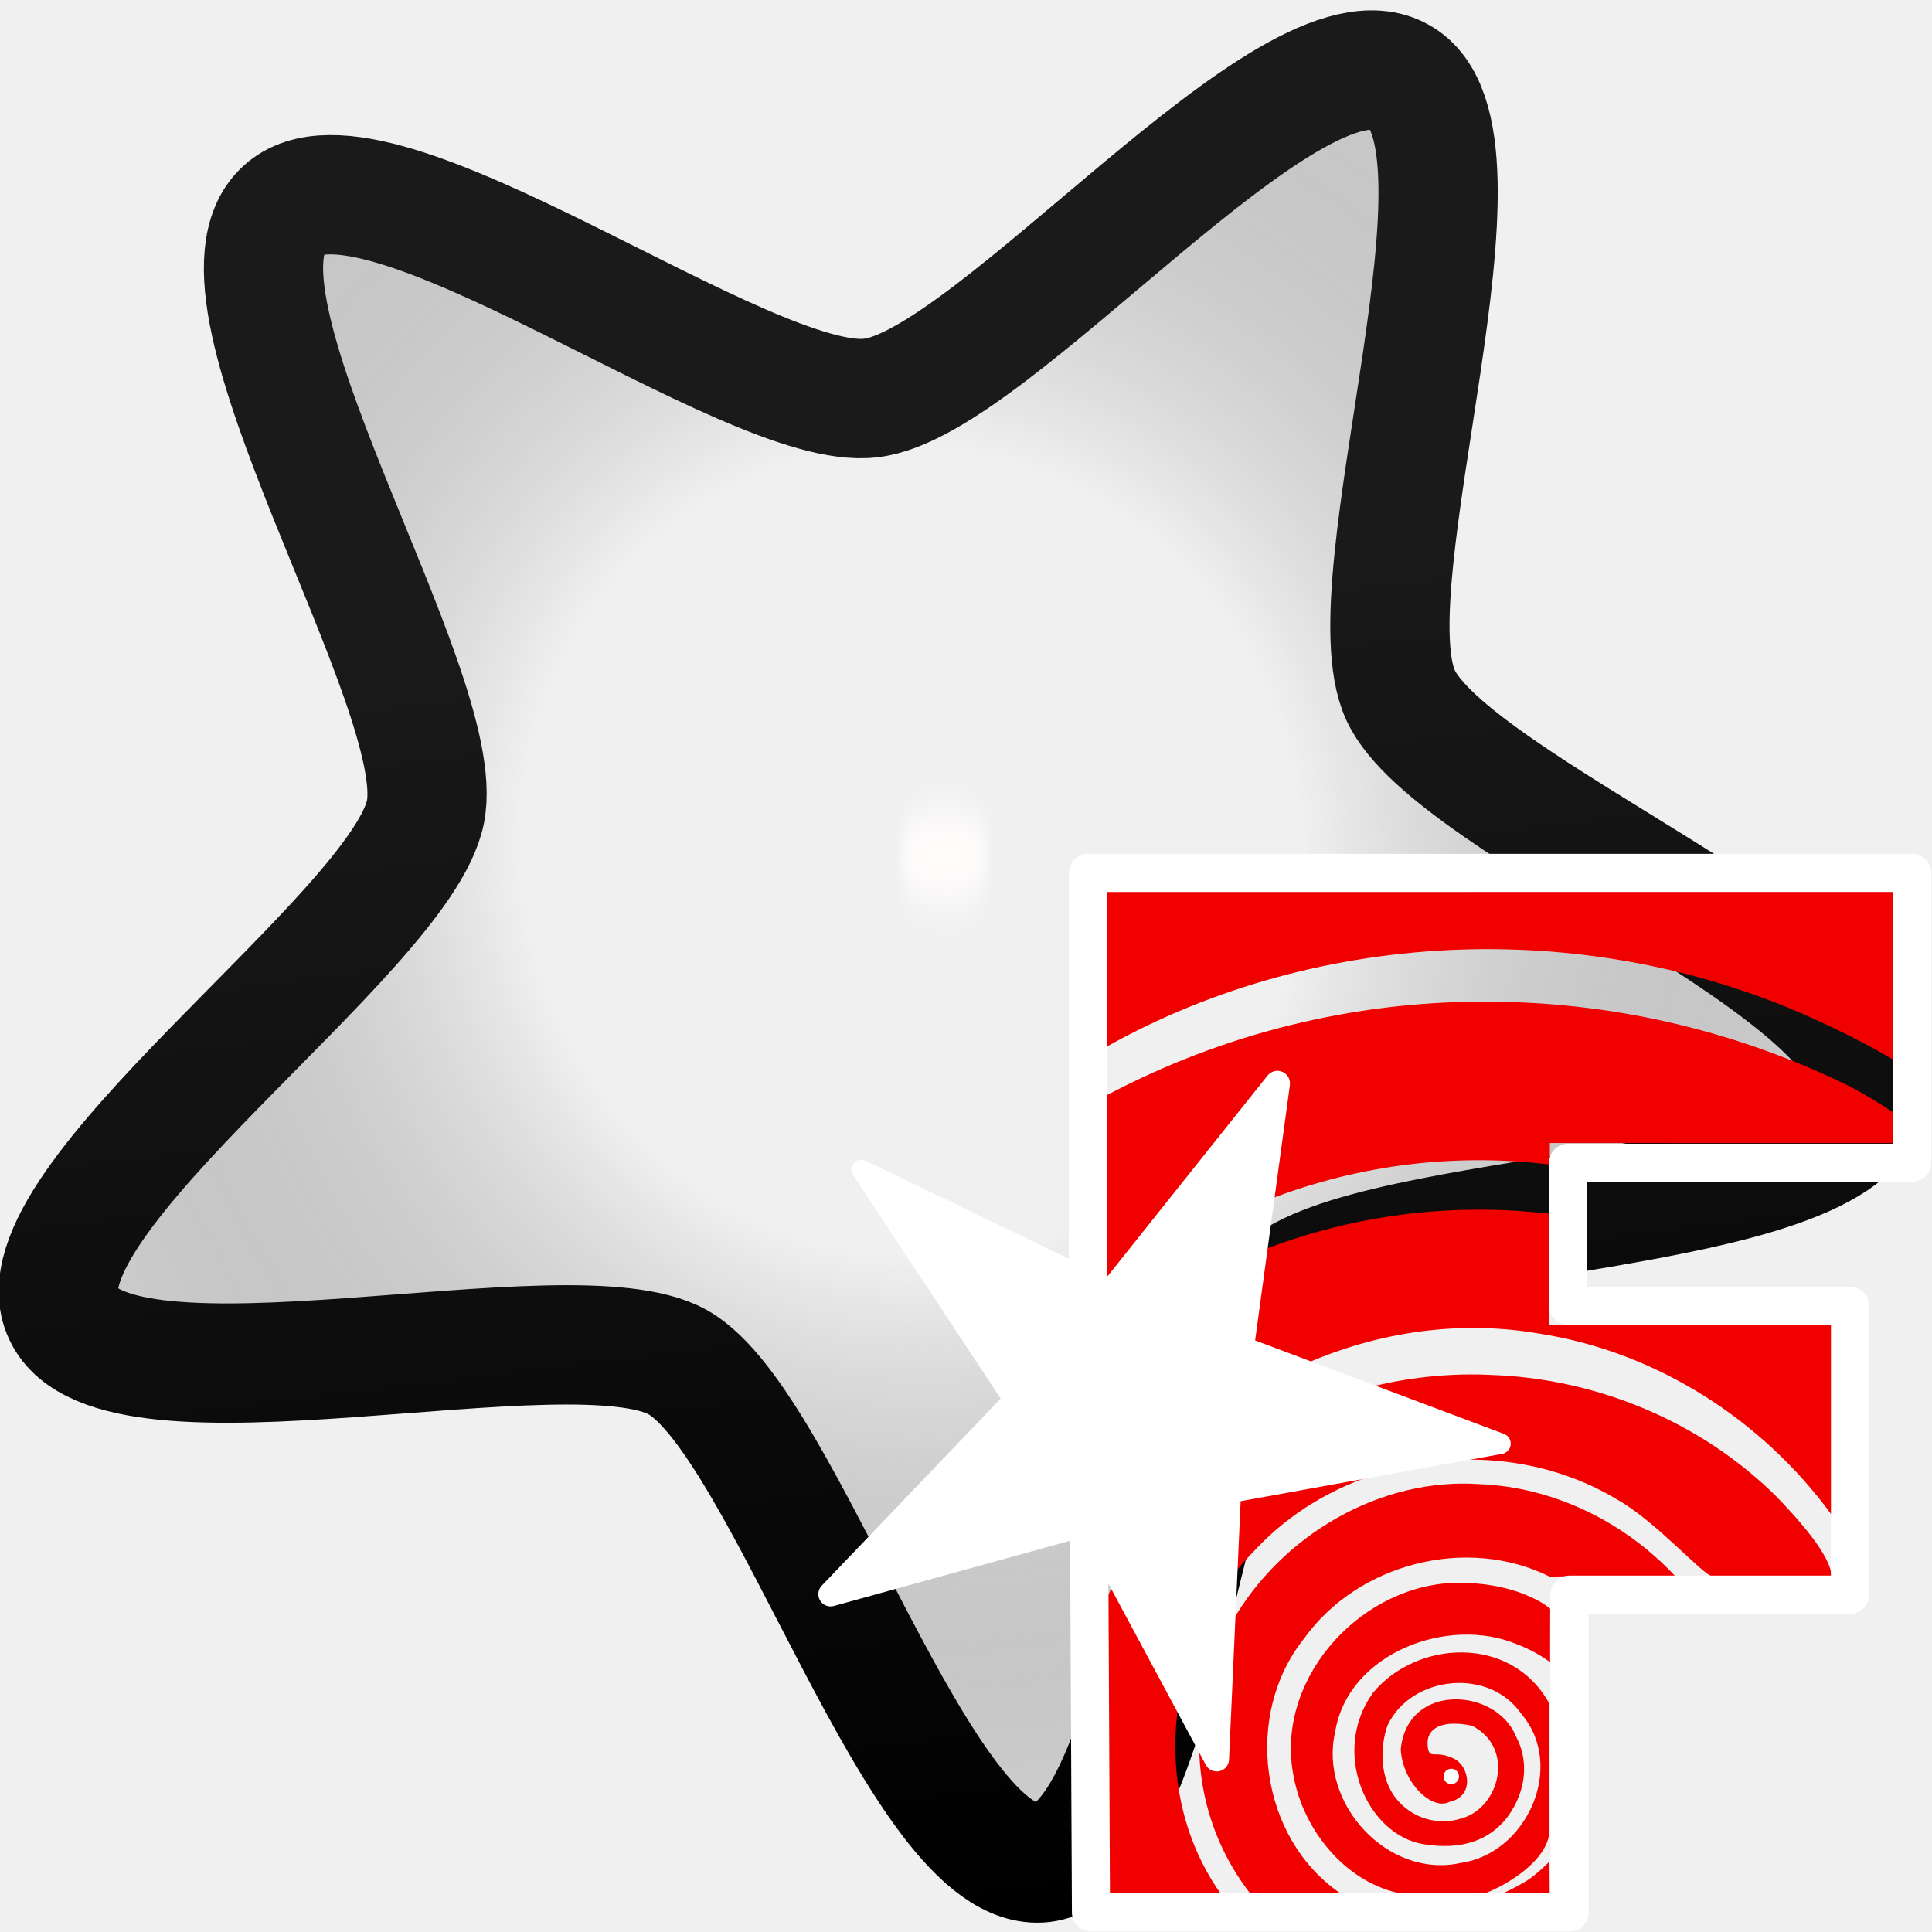
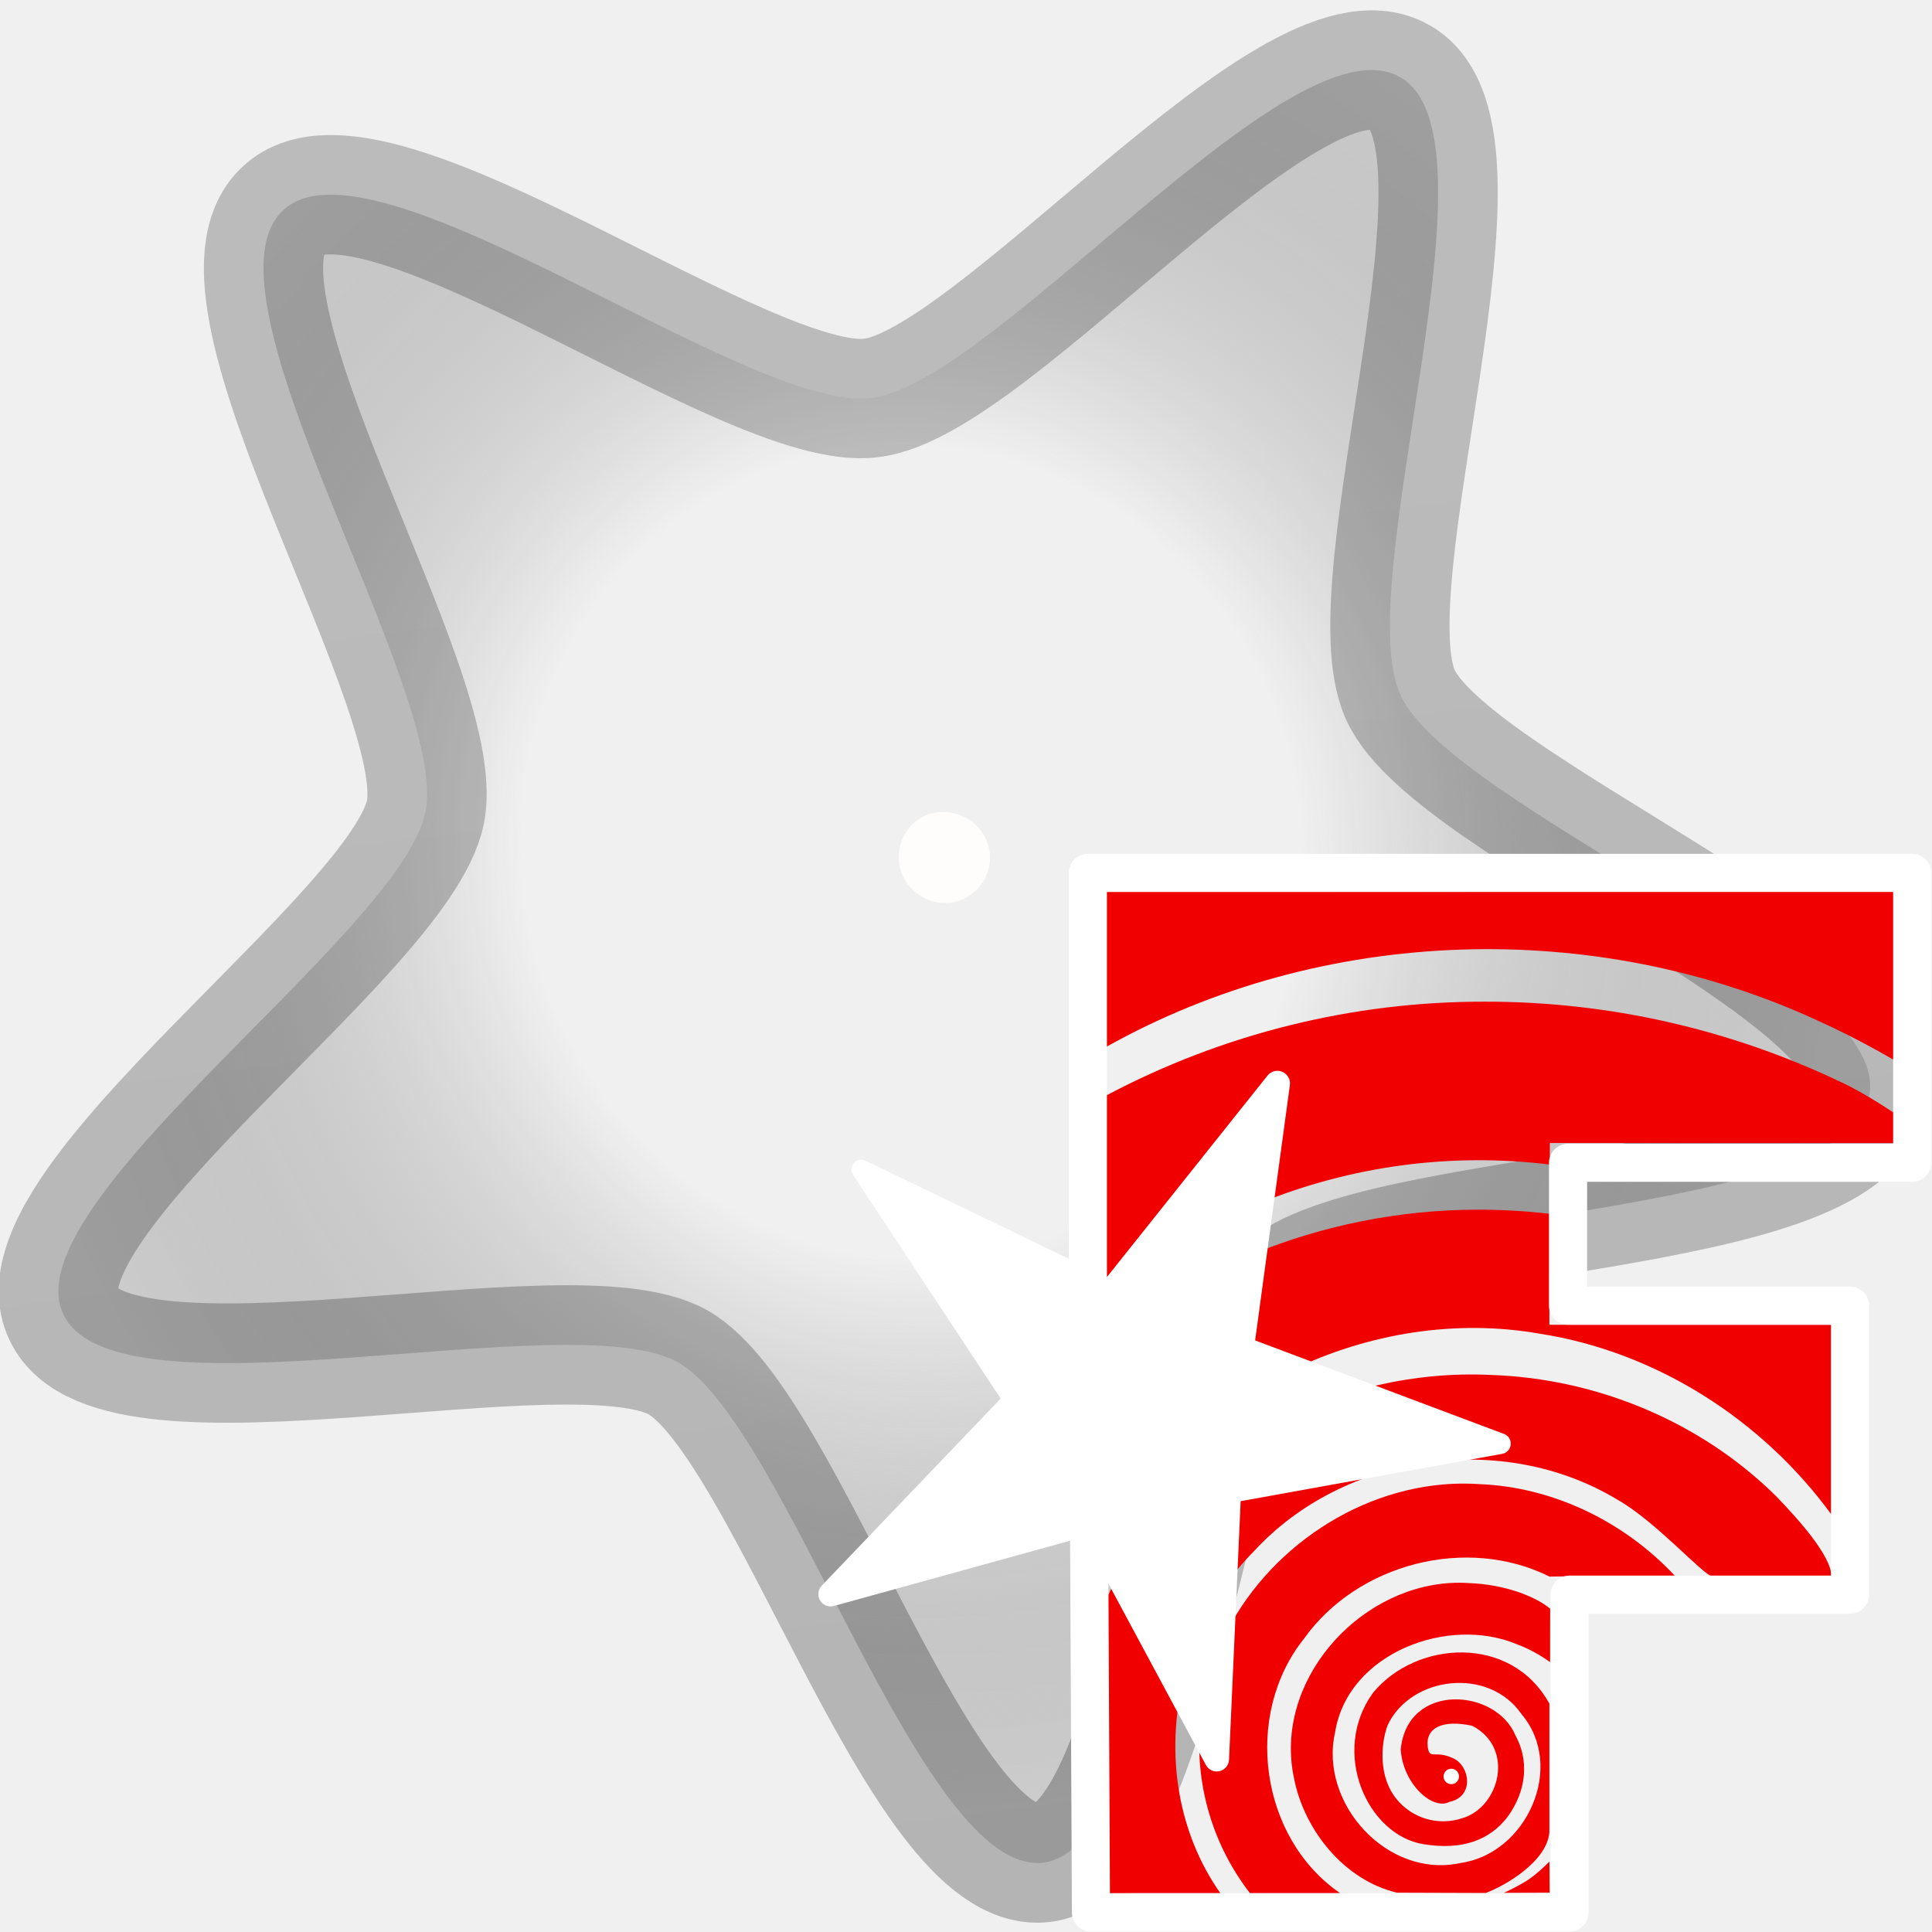
<svg xmlns="http://www.w3.org/2000/svg" xmlns:xlink="http://www.w3.org/1999/xlink" viewBox="0 0 48 48">
  <defs>
    <linearGradient id="a">
-       <stop offset="0" stop-color="#1a1a1a" />
-       <stop offset="1" />
+       <stop offset="0" stop-color="#1a1a1a" stop-opacity=".25" />
+       <stop offset="1" stop-opacity=".25" />
    </linearGradient>
    <linearGradient id="b">
      <stop offset="0" stop-color="#ffae05" stop-opacity="0" />
      <stop offset=".416" stop-color="#7b7b7b" stop-opacity="0" />
      <stop offset="1" stop-color="#cecece" />
    </linearGradient>
    <linearGradient xlink:href="#a" id="d" x1="5.83" x2="12.91" y1="6.7" y2="13.2" gradientUnits="userSpaceOnUse" />
    <radialGradient xlink:href="#b" id="c" cx="7.18" cy="8.2" r="6.59" fx="7.18" fy="8.2" gradientTransform="matrix(.9 .5558 -.5314 .8606 5.08 -2.85)" gradientUnits="userSpaceOnUse" />
-     <filter id="e" width="1.832" height="1.832" x="-.416" y="-.416" color-interpolation-filters="sRGB">
-       <feGaussianBlur stdDeviation=".13" />
+     <filter id="e" width="1" height="1" x="0" y="0" color-interpolation-filters="sRGB">
+       <feGaussianBlur />
    </filter>
  </defs>
-   <path fill="url(#c)" fill-rule="evenodd" stroke="url(#d)" stroke-width=".85" d="M13.51 5.1c.44.77-2.18 2.89-2.29 3.76-.1.88 1.95 3.55 1.36 4.2-.6.64-3.43-1.19-4.3-1.02-.86.17-2.76 2.95-3.56 2.58-.8-.36.07-3.62-.36-4.39C3.93 9.46.69 8.51.8 7.63c.1-.87 3.47-1.05 4.06-1.7.6-.64.51-4.01 1.38-4.18.86-.18 2.07 2.97 2.87 3.34.8.37 3.97-.76 4.4 0Z" enable-background="accumulate" overflow="visible" style="marker:none" transform="matrix(2.647 2.2616 -2.267 2.6553 22.22 -16.85)" />
-   <path fill="#fffdfc" fill-rule="evenodd" d="M8.5 7.99a.37.37 0 0 1-.38.37.37.37 0 0 1-.37-.37.37.37 0 0 1 .37-.38.37.37 0 0 1 .37.37" filter="url(#e)" transform="rotate(36.96 28.44 21) scale(3.0331)" />
-   <path fill="#f10000" d="M105.69 145.2s-1.62 1.67-3.11 2.64c-1.63 1-3.2 1.7-3.2 1.7l6.34-.02zm-13.8-38.66c-13.06.8-24.47 13.83-21.66 27.07 1.41 7.25 6.98 14.18 14.3 15.91l12.32.04c2.72-1.01 8.52-4.38 8.83-8.45v-17.83c-5.3-9.64-18.47-8.8-24.48-1.5-5.95 8.22-.8 19.74 7 21.01 5.4.88 9.2-.57 11.67-3.78 2.72-3.73 2.96-7.94 1.11-11.3-2.7-6.57-15-7.45-15.93 1.92.27 4.73 4.41 8.53 6.75 7.29 3.52-.75 2.83-4.95.6-6.02-2.61-1.26-3.37.27-3.6-1.63-.33-2.57 1.95-3.82 6.15-2.92 6 3.07 3.83 11.37-1.42 12.85a8.33 8.33 0 0 1-9.05-2.66c-2.43-2.91-2.3-7.44-1.24-10.29 3.26-6.83 14.03-8.1 18.57-1.52 6.18 7.3.72 19.38-8.46 20.67-10.12 2.22-19.67-8.26-17.41-18.15 1.76-11.02 15.74-16.22 25.26-12.2 2 .73 3.81 1.9 4.58 2.47v-3.34l.01-4.08c-1.01-.8-2.03-1.4-4.07-2.19a24.23 24.23 0 0 0-7.2-1.36c-.88-.06-1.76-.06-2.63-.01zM46 105.12a46.11 46.11 0 0 0-1.78 3.62l.02 40.84 6.73-.01H60c-5.83-8.29-7.43-18.74-5.39-28.46z" color="#000" font-family="'Gill Sans Ultra Bold'" font-size="44.68" font-weight="400" letter-spacing="0" overflow="visible" paint-order="markers stroke fill" style="line-height:1.25;-inkscape-font-specification:&quot;Gill Sans Ultra Bold, Normal&quot;;font-variant-ligatures:normal;font-variant-position:normal;font-variant-caps:normal;font-variant-numeric:normal;font-variant-alternates:normal;font-variant-east-asian:normal;font-feature-settings:normal;font-variation-settings:normal;text-indent:0;text-align:start;text-decoration-line:none;text-decoration-style:solid;text-decoration-color:#000;text-transform:none;text-orientation:mixed;white-space:normal;shape-padding:0;shape-margin:0;inline-size:0;isolation:auto;mix-blend-mode:normal;solid-color:#000;solid-opacity:1" transform="matrix(.179 0 0 .179 19.577 20.259)" word-spacing="0" />
-   <path fill="#f10000" d="M92.3 92.77c-13.93.63-26.93 9.98-32.42 22.67l-.64 14.3-2-3.73c-.03.24-.07.48-.09.73a33.68 33.68 0 0 0 6.96 22.83h12.5c-11.17-7.71-13.42-24.74-5-35.29 7.46-10.48 22.63-14.35 34.1-8.63 1.55-.04 4.37-.06 6.44-.08h10.98c-7.01-7.52-16.92-12.38-27.25-12.76-1.2-.08-2.39-.09-3.57-.04Z" color="#000" font-family="'Gill Sans Ultra Bold'" font-size="44.68" font-weight="400" letter-spacing="0" overflow="visible" paint-order="markers stroke fill" style="line-height:1.25;-inkscape-font-specification:&quot;Gill Sans Ultra Bold, Normal&quot;;font-variant-ligatures:normal;font-variant-position:normal;font-variant-caps:normal;font-variant-numeric:normal;font-variant-alternates:normal;font-variant-east-asian:normal;font-feature-settings:normal;font-variation-settings:normal;text-indent:0;text-align:start;text-decoration-line:none;text-decoration-style:solid;text-decoration-color:#000;text-transform:none;text-orientation:mixed;white-space:normal;shape-padding:0;shape-margin:0;inline-size:0;isolation:auto;mix-blend-mode:normal;solid-color:#000;solid-opacity:1" transform="matrix(.179 0 0 .179 19.577 20.259)" word-spacing="0" />
-   <path fill="#f10000" d="M93.48 77.61a58.6 58.6 0 0 0-15.33 2.45l18.46 6.93-35.75 6.47-.63 14.13a35.65 35.65 0 0 1 4.44-5.46c12.56-13.66 34.6-16.75 50.47-7.15 5.17 2.88 12.02 10.58 13.08 10.58l16.6.01c-.03-2.83-4.64-7.94-7.6-11.01-10.47-10.4-24.96-16.42-39.66-16.9a55.73 55.73 0 0 0-4.08-.05z" color="#000" font-family="'Gill Sans Ultra Bold'" font-size="44.68" font-weight="400" letter-spacing="0" overflow="visible" paint-order="markers stroke fill" style="line-height:1.25;-inkscape-font-specification:&quot;Gill Sans Ultra Bold, Normal&quot;;font-variant-ligatures:normal;font-variant-position:normal;font-variant-caps:normal;font-variant-numeric:normal;font-variant-alternates:normal;font-variant-east-asian:normal;font-feature-settings:normal;font-variation-settings:normal;text-indent:0;text-align:start;text-decoration-line:none;text-decoration-style:solid;text-decoration-color:#000;text-transform:none;text-orientation:mixed;white-space:normal;shape-padding:0;shape-margin:0;inline-size:0;isolation:auto;mix-blend-mode:normal;solid-color:#000;solid-opacity:1" transform="matrix(.179 0 0 .179 19.577 20.259)" word-spacing="0" />
-   <path fill="#f10000" d="M95.5 54.72a82.92 82.92 0 0 0-31.1 6.2l-1.8 13.3 7.33 2.76c10.63-5.1 22.72-7.1 34.44-5.04 16.14 2.51 30.88 11.95 40.46 25.1V70.7h-39.15V55.29a85.86 85.86 0 0 0-10.18-.57Z" color="#000" font-family="'Gill Sans Ultra Bold'" font-size="44.68" font-weight="400" letter-spacing="0" overflow="visible" paint-order="markers stroke fill" style="line-height:1.25;-inkscape-font-specification:&quot;Gill Sans Ultra Bold, Normal&quot;;font-variant-ligatures:normal;font-variant-position:normal;font-variant-caps:normal;font-variant-numeric:normal;font-variant-alternates:normal;font-variant-east-asian:normal;font-feature-settings:normal;font-variation-settings:normal;text-indent:0;text-align:start;text-decoration-line:none;text-decoration-style:solid;text-decoration-color:#000;text-transform:none;text-orientation:mixed;white-space:normal;shape-padding:0;shape-margin:0;inline-size:0;isolation:auto;mix-blend-mode:normal;solid-color:#000;solid-opacity:1" transform="matrix(.179 0 0 .179 19.577 20.259)" word-spacing="0" />
-   <path fill="#f10000" d="M96.74 25.85a111.7 111.7 0 0 0-52.52 13v27.48l.08.05c.65-.54 1.32-1.05 1.99-1.56l21.2-26.6-2.12 15.64a80.58 80.58 0 0 1 40.36-5.4l.02-2.99 52.74.01c-.04-1.01-7.52-6.22-12.2-8.4a114.27 114.27 0 0 0-49.55-11.23Z" color="#000" font-family="'Gill Sans Ultra Bold'" font-size="44.68" font-weight="400" letter-spacing="0" overflow="visible" paint-order="markers stroke fill" style="line-height:1.25;-inkscape-font-specification:&quot;Gill Sans Ultra Bold, Normal&quot;;font-variant-ligatures:normal;font-variant-position:normal;font-variant-caps:normal;font-variant-numeric:normal;font-variant-alternates:normal;font-variant-east-asian:normal;font-feature-settings:normal;font-variation-settings:normal;text-indent:0;text-align:start;text-decoration-line:none;text-decoration-style:solid;text-decoration-color:#000;text-transform:none;text-orientation:mixed;white-space:normal;shape-padding:0;shape-margin:0;inline-size:0;isolation:auto;mix-blend-mode:normal;solid-color:#000;solid-opacity:1" transform="matrix(.179 0 0 .179 19.577 20.259)" word-spacing="0" />
-   <path fill="#f10000" d="M44.22 10.61V32.1c29.98-16.79 67.85-17.97 98.97-3.5 5.3 2.41 10.41 5.24 15.3 8.42V10.6Z" color="#000" font-family="'Gill Sans Ultra Bold'" font-size="44.68" font-weight="400" letter-spacing="0" overflow="visible" paint-order="markers stroke fill" style="line-height:1.25;-inkscape-font-specification:&quot;Gill Sans Ultra Bold, Normal&quot;;font-variant-ligatures:normal;font-variant-position:normal;font-variant-caps:normal;font-variant-numeric:normal;font-variant-alternates:normal;font-variant-east-asian:normal;font-feature-settings:normal;font-variation-settings:normal;text-indent:0;text-align:start;text-decoration-line:none;text-decoration-style:solid;text-decoration-color:#000;text-transform:none;text-orientation:mixed;white-space:normal;shape-padding:0;shape-margin:0;inline-size:0;isolation:auto;mix-blend-mode:normal;solid-color:#000;solid-opacity:1" transform="matrix(.179 0 0 .179 19.577 20.259)" word-spacing="0" />
+   <path fill="url(#c)" fill-rule="evenodd" stroke="url(#d)" stroke-width=".85" d="M13.51 5.1c.44.77-2.18 2.89-2.29 3.76-.1.88 1.95 3.55 1.36 4.2-.6.64-3.43-1.19-4.3-1.02-.86.17-2.76 2.95-3.56 2.58-.8-.36.07-3.62-.36-4.39S.69 8.51.8 7.63c.1-.87 3.47-1.05 4.06-1.7.6-.64.51-4.01 1.38-4.18.86-.18 2.07 2.97 2.87 3.34s3.97-.76 4.4 0Z" enable-background="accumulate" overflow="visible" style="marker:none" transform="matrix(2.647 2.2616 -2.267 2.6553 22.22 -16.85)" />
+   <path fill="#fffdfc" fill-rule="evenodd" d="M8.5 7.99a.37.37 0 0 1-.38.37.37.37 0 0 1-.37-.37c-.006-.208.172-.37.38-.37a.37.37 0 0 1 .37.37" filter="url(#e)" transform="rotate(36.96 28.44 21)scale(3.0331)" style="mix-blend-mode:normal" />
+   <path fill="#f10000" d="M105.69 145.2s-1.62 1.67-3.11 2.64c-1.63 1-3.2 1.7-3.2 1.7l6.34-.02zm-13.8-38.66c-13.06.8-24.47 13.83-21.66 27.07 1.41 7.25 6.98 14.18 14.3 15.91l12.32.04c2.72-1.01 8.52-4.38 8.83-8.45v-17.83c-5.3-9.64-18.47-8.8-24.48-1.5-5.95 8.22-.8 19.74 7 21.01 5.4.88 9.2-.57 11.67-3.78 2.72-3.73 2.96-7.94 1.11-11.3-2.7-6.57-15-7.45-15.93 1.92.27 4.73 4.41 8.53 6.75 7.29 3.52-.75 2.83-4.95.6-6.02-2.61-1.26-3.37.27-3.6-1.63-.33-2.57 1.95-3.82 6.15-2.92 6 3.07 3.83 11.37-1.42 12.85a8.33 8.33 0 0 1-9.05-2.66c-2.43-2.91-2.3-7.44-1.24-10.29 3.26-6.83 14.03-8.1 18.57-1.52 6.18 7.3.72 19.38-8.46 20.67-10.12 2.22-19.67-8.26-17.41-18.15 1.76-11.02 15.74-16.22 25.26-12.2 2 .73 3.81 1.9 4.58 2.47v-3.34l.01-4.08c-1.01-.8-2.03-1.4-4.07-2.19a24.2 24.2 0 0 0-7.2-1.36c-.88-.06-1.76-.06-2.63-.01M46 105.12a46 46 0 0 0-1.78 3.62l.02 40.84 6.73-.01H60c-5.83-8.29-7.43-18.74-5.39-28.46z" color="#000" font-family="'Gill Sans Ultra Bold'" font-size="44.68" font-weight="400" letter-spacing="0" overflow="visible" paint-order="markers stroke fill" style="line-height:1.25;-inkscape-font-specification:&quot;Gill Sans Ultra Bold, Normal&quot;;font-variant-ligatures:normal;font-variant-position:normal;font-variant-caps:normal;font-variant-numeric:normal;font-variant-alternates:normal;font-variant-east-asian:normal;font-feature-settings:normal;font-variation-settings:normal;text-indent:0;text-align:start;text-decoration-line:none;text-decoration-style:solid;text-decoration-color:#000;text-transform:none;text-orientation:mixed;white-space:normal;shape-padding:0;shape-margin:0;inline-size:0;isolation:auto;mix-blend-mode:normal;solid-color:#000;solid-opacity:1" transform="translate(19.577 20.259)scale(.179)" word-spacing="0" />
+   <path fill="#f10000" d="M92.3 92.77c-13.93.63-26.93 9.98-32.42 22.67l-.64 14.3-2-3.73c-.03.24-.07.48-.09.73a33.68 33.68 0 0 0 6.96 22.83h12.5c-11.17-7.71-13.42-24.74-5-35.29 7.46-10.48 22.63-14.35 34.1-8.63 1.55-.04 4.37-.06 6.44-.08h10.98c-7.01-7.52-16.92-12.38-27.25-12.76-1.2-.08-2.39-.09-3.57-.04Z" color="#000" font-family="'Gill Sans Ultra Bold'" font-size="44.68" font-weight="400" letter-spacing="0" overflow="visible" paint-order="markers stroke fill" style="line-height:1.25;-inkscape-font-specification:&quot;Gill Sans Ultra Bold, Normal&quot;;font-variant-ligatures:normal;font-variant-position:normal;font-variant-caps:normal;font-variant-numeric:normal;font-variant-alternates:normal;font-variant-east-asian:normal;font-feature-settings:normal;font-variation-settings:normal;text-indent:0;text-align:start;text-decoration-line:none;text-decoration-style:solid;text-decoration-color:#000;text-transform:none;text-orientation:mixed;white-space:normal;shape-padding:0;shape-margin:0;inline-size:0;isolation:auto;mix-blend-mode:normal;solid-color:#000;solid-opacity:1" transform="translate(19.577 20.259)scale(.179)" word-spacing="0" />
+   <path fill="#f10000" d="M93.48 77.61a58.6 58.6 0 0 0-15.33 2.45l18.46 6.93-35.75 6.47-.63 14.13a35.7 35.7 0 0 1 4.44-5.46c12.56-13.66 34.6-16.75 50.47-7.15 5.17 2.88 12.02 10.58 13.08 10.58l16.6.01c-.03-2.83-4.64-7.94-7.6-11.01-10.47-10.4-24.96-16.42-39.66-16.9a56 56 0 0 0-4.08-.05" color="#000" font-family="'Gill Sans Ultra Bold'" font-size="44.68" font-weight="400" letter-spacing="0" overflow="visible" paint-order="markers stroke fill" style="line-height:1.25;-inkscape-font-specification:&quot;Gill Sans Ultra Bold, Normal&quot;;font-variant-ligatures:normal;font-variant-position:normal;font-variant-caps:normal;font-variant-numeric:normal;font-variant-alternates:normal;font-variant-east-asian:normal;font-feature-settings:normal;font-variation-settings:normal;text-indent:0;text-align:start;text-decoration-line:none;text-decoration-style:solid;text-decoration-color:#000;text-transform:none;text-orientation:mixed;white-space:normal;shape-padding:0;shape-margin:0;inline-size:0;isolation:auto;mix-blend-mode:normal;solid-color:#000;solid-opacity:1" transform="translate(19.577 20.259)scale(.179)" word-spacing="0" />
+   <path fill="#f10000" d="M95.5 54.72a82.9 82.9 0 0 0-31.1 6.2l-1.8 13.3 7.33 2.76c10.63-5.1 22.72-7.1 34.44-5.04 16.14 2.51 30.88 11.95 40.46 25.1V70.7h-39.15V55.29a86 86 0 0 0-10.18-.57" color="#000" font-family="'Gill Sans Ultra Bold'" font-size="44.68" font-weight="400" letter-spacing="0" overflow="visible" paint-order="markers stroke fill" style="line-height:1.25;-inkscape-font-specification:&quot;Gill Sans Ultra Bold, Normal&quot;;font-variant-ligatures:normal;font-variant-position:normal;font-variant-caps:normal;font-variant-numeric:normal;font-variant-alternates:normal;font-variant-east-asian:normal;font-feature-settings:normal;font-variation-settings:normal;text-indent:0;text-align:start;text-decoration-line:none;text-decoration-style:solid;text-decoration-color:#000;text-transform:none;text-orientation:mixed;white-space:normal;shape-padding:0;shape-margin:0;inline-size:0;isolation:auto;mix-blend-mode:normal;solid-color:#000;solid-opacity:1" transform="translate(19.577 20.259)scale(.179)" word-spacing="0" />
+   <path fill="#f10000" d="M96.74 25.85a111.7 111.7 0 0 0-52.52 13v27.48l.08.05c.65-.54 1.32-1.05 1.99-1.56l21.2-26.6-2.12 15.64a80.6 80.6 0 0 1 40.36-5.4l.02-2.99 52.74.01c-.04-1.01-7.52-6.22-12.2-8.4a114.3 114.3 0 0 0-49.55-11.23" color="#000" font-family="'Gill Sans Ultra Bold'" font-size="44.68" font-weight="400" letter-spacing="0" overflow="visible" paint-order="markers stroke fill" style="line-height:1.25;-inkscape-font-specification:&quot;Gill Sans Ultra Bold, Normal&quot;;font-variant-ligatures:normal;font-variant-position:normal;font-variant-caps:normal;font-variant-numeric:normal;font-variant-alternates:normal;font-variant-east-asian:normal;font-feature-settings:normal;font-variation-settings:normal;text-indent:0;text-align:start;text-decoration-line:none;text-decoration-style:solid;text-decoration-color:#000;text-transform:none;text-orientation:mixed;white-space:normal;shape-padding:0;shape-margin:0;inline-size:0;isolation:auto;mix-blend-mode:normal;solid-color:#000;solid-opacity:1" transform="translate(19.577 20.259)scale(.179)" word-spacing="0" />
+   <path fill="#f10000" d="M44.22 10.61V32.1c29.98-16.79 67.85-17.97 98.97-3.5 5.3 2.41 10.41 5.24 15.3 8.42V10.6Z" color="#000" font-family="'Gill Sans Ultra Bold'" font-size="44.68" font-weight="400" letter-spacing="0" overflow="visible" paint-order="markers stroke fill" style="line-height:1.25;-inkscape-font-specification:&quot;Gill Sans Ultra Bold, Normal&quot;;font-variant-ligatures:normal;font-variant-position:normal;font-variant-caps:normal;font-variant-numeric:normal;font-variant-alternates:normal;font-variant-east-asian:normal;font-feature-settings:normal;font-variation-settings:normal;text-indent:0;text-align:start;text-decoration-line:none;text-decoration-style:solid;text-decoration-color:#000;text-transform:none;text-orientation:mixed;white-space:normal;shape-padding:0;shape-margin:0;inline-size:0;isolation:auto;mix-blend-mode:normal;solid-color:#000;solid-opacity:1" transform="translate(19.577 20.259)scale(.179)" word-spacing="0" />
  <path fill="none" stroke="#fff" stroke-linecap="round" stroke-linejoin="round" stroke-width=".947" d="M27.028 31.743V21.687h20.48v7.202h-8.55v3.55h7.006v7.18h-6.969v7.895h-11.89Z" />
  <path fill="#fff" stroke="#000" stroke-width=".05" d="m22.215 29.72 5.382 2.469 3.875-4.818-.623 6.142 5.902 2.27-6.264 1.324-.322 5.904-3.071-5.2-6.103 1.626 4.295-4.6z" />
-   <path fill="#fff" fill-rule="evenodd" d="M66.563 36.104 44.26 64.08 10.765 47.924a1.36 1.36 131.166 0 0-1.727 1.975L29.52 80.94 4.686 106.909a1.702 1.702 59.139 0 0 1.684 2.817L41 100.16l17.005 31.64a1.71 1.71 167.158 0 0 3.213-.733L62.83 95.18l36.307-6.57a1.439 1.439 95.136 0 0 .249-2.763l-2.076-.777-32.47-12.2 4.824-35.44a1.75 1.75 23.157 0 0-3.101-1.326ZM64.46 45.32l-4.11 30.25 28.58 10.72-30.04 5.44-1.36 30.5-14.46-26.9-29.43 8.13 21.1-22.05-16.8-25.48L45.42 69.2Z" color="#000" font-family="sans-serif" font-weight="400" overflow="visible" style="line-height:normal;font-variant-ligatures:normal;font-variant-position:normal;font-variant-caps:normal;font-variant-numeric:normal;font-variant-alternates:normal;font-variant-east-asian:normal;font-feature-settings:normal;font-variation-settings:normal;text-indent:0;text-align:start;text-decoration-line:none;text-decoration-style:solid;text-decoration-color:#000;text-transform:none;text-orientation:mixed;white-space:normal;shape-padding:0;shape-margin:0;inline-size:0;isolation:auto;mix-blend-mode:normal;solid-color:#000;solid-opacity:1" transform="matrix(.179 0 0 .179 19.577 20.259)" />
-   <path fill="#fff" fill-rule="evenodd" d="M36.248 44.135a.191.191 0 0 1-.191.192.191.191 0 0 1-.192-.192.191.191 0 0 1 .192-.191.191.191 0 0 1 .191.191" />
+   <path fill="#fff" fill-rule="evenodd" d="M66.563 36.104 44.26 64.08 10.765 47.924a1.36 1.36 131.166 0 0-1.727 1.975L29.52 80.94 4.686 106.909a1.702 1.702 59.139 0 0 1.684 2.817L41 100.16l17.005 31.64a1.71 1.71 167.158 0 0 3.213-.733L62.83 95.18l36.307-6.57a1.439 1.439 95.136 0 0 .249-2.763l-2.076-.777-32.47-12.2 4.824-35.44a1.75 1.75 23.157 0 0-3.101-1.326M64.46 45.32l-4.11 30.25 28.58 10.72-30.04 5.44-1.36 30.5-14.46-26.9-29.43 8.13 21.1-22.05-16.8-25.48L45.42 69.2Z" color="#000" font-family="sans-serif" font-weight="400" overflow="visible" style="line-height:normal;font-variant-ligatures:normal;font-variant-position:normal;font-variant-caps:normal;font-variant-numeric:normal;font-variant-alternates:normal;font-variant-east-asian:normal;font-feature-settings:normal;font-variation-settings:normal;text-indent:0;text-align:start;text-decoration-line:none;text-decoration-style:solid;text-decoration-color:#000;text-transform:none;text-orientation:mixed;white-space:normal;shape-padding:0;shape-margin:0;inline-size:0;isolation:auto;mix-blend-mode:normal;solid-color:#000;solid-opacity:1" transform="translate(19.577 20.259)scale(.179)" />
+   <path fill="#fff" fill-rule="evenodd" d="M36.248 44.135a.19.19 0 0 1-.191.192.19.19 0 0 1-.192-.192.19.19 0 0 1 .192-.191.19.19 0 0 1 .191.191" />
</svg>
